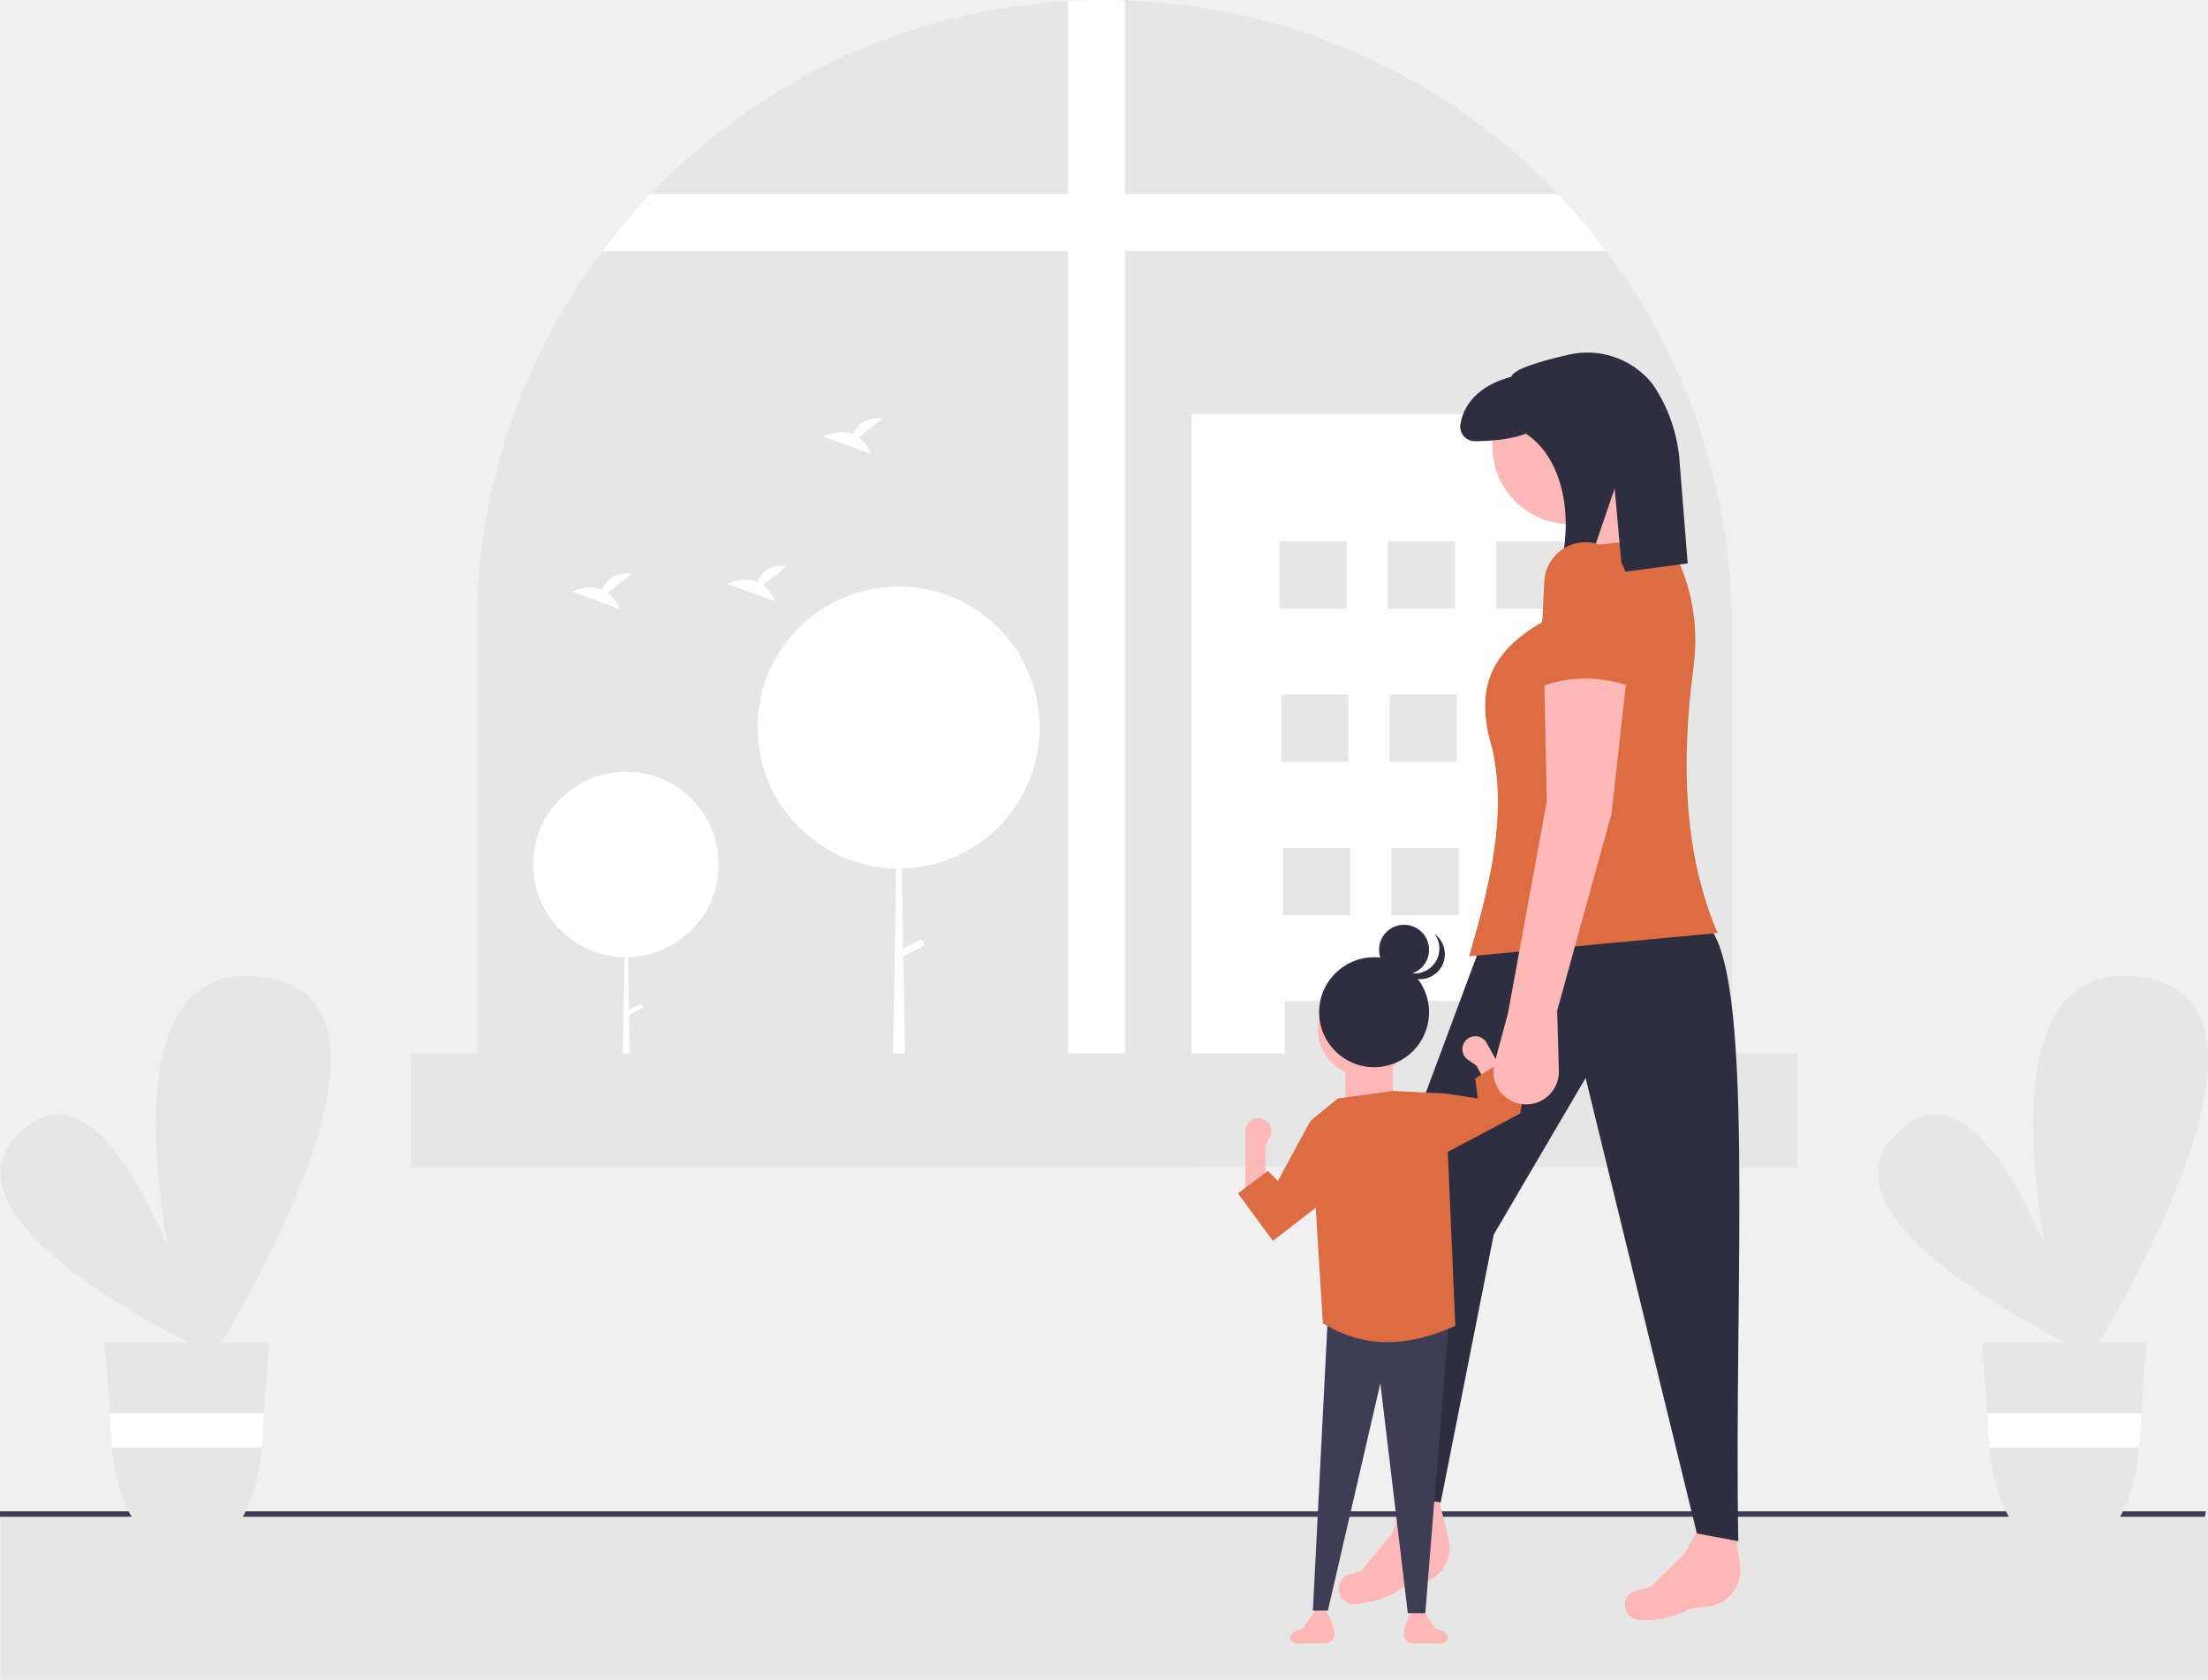
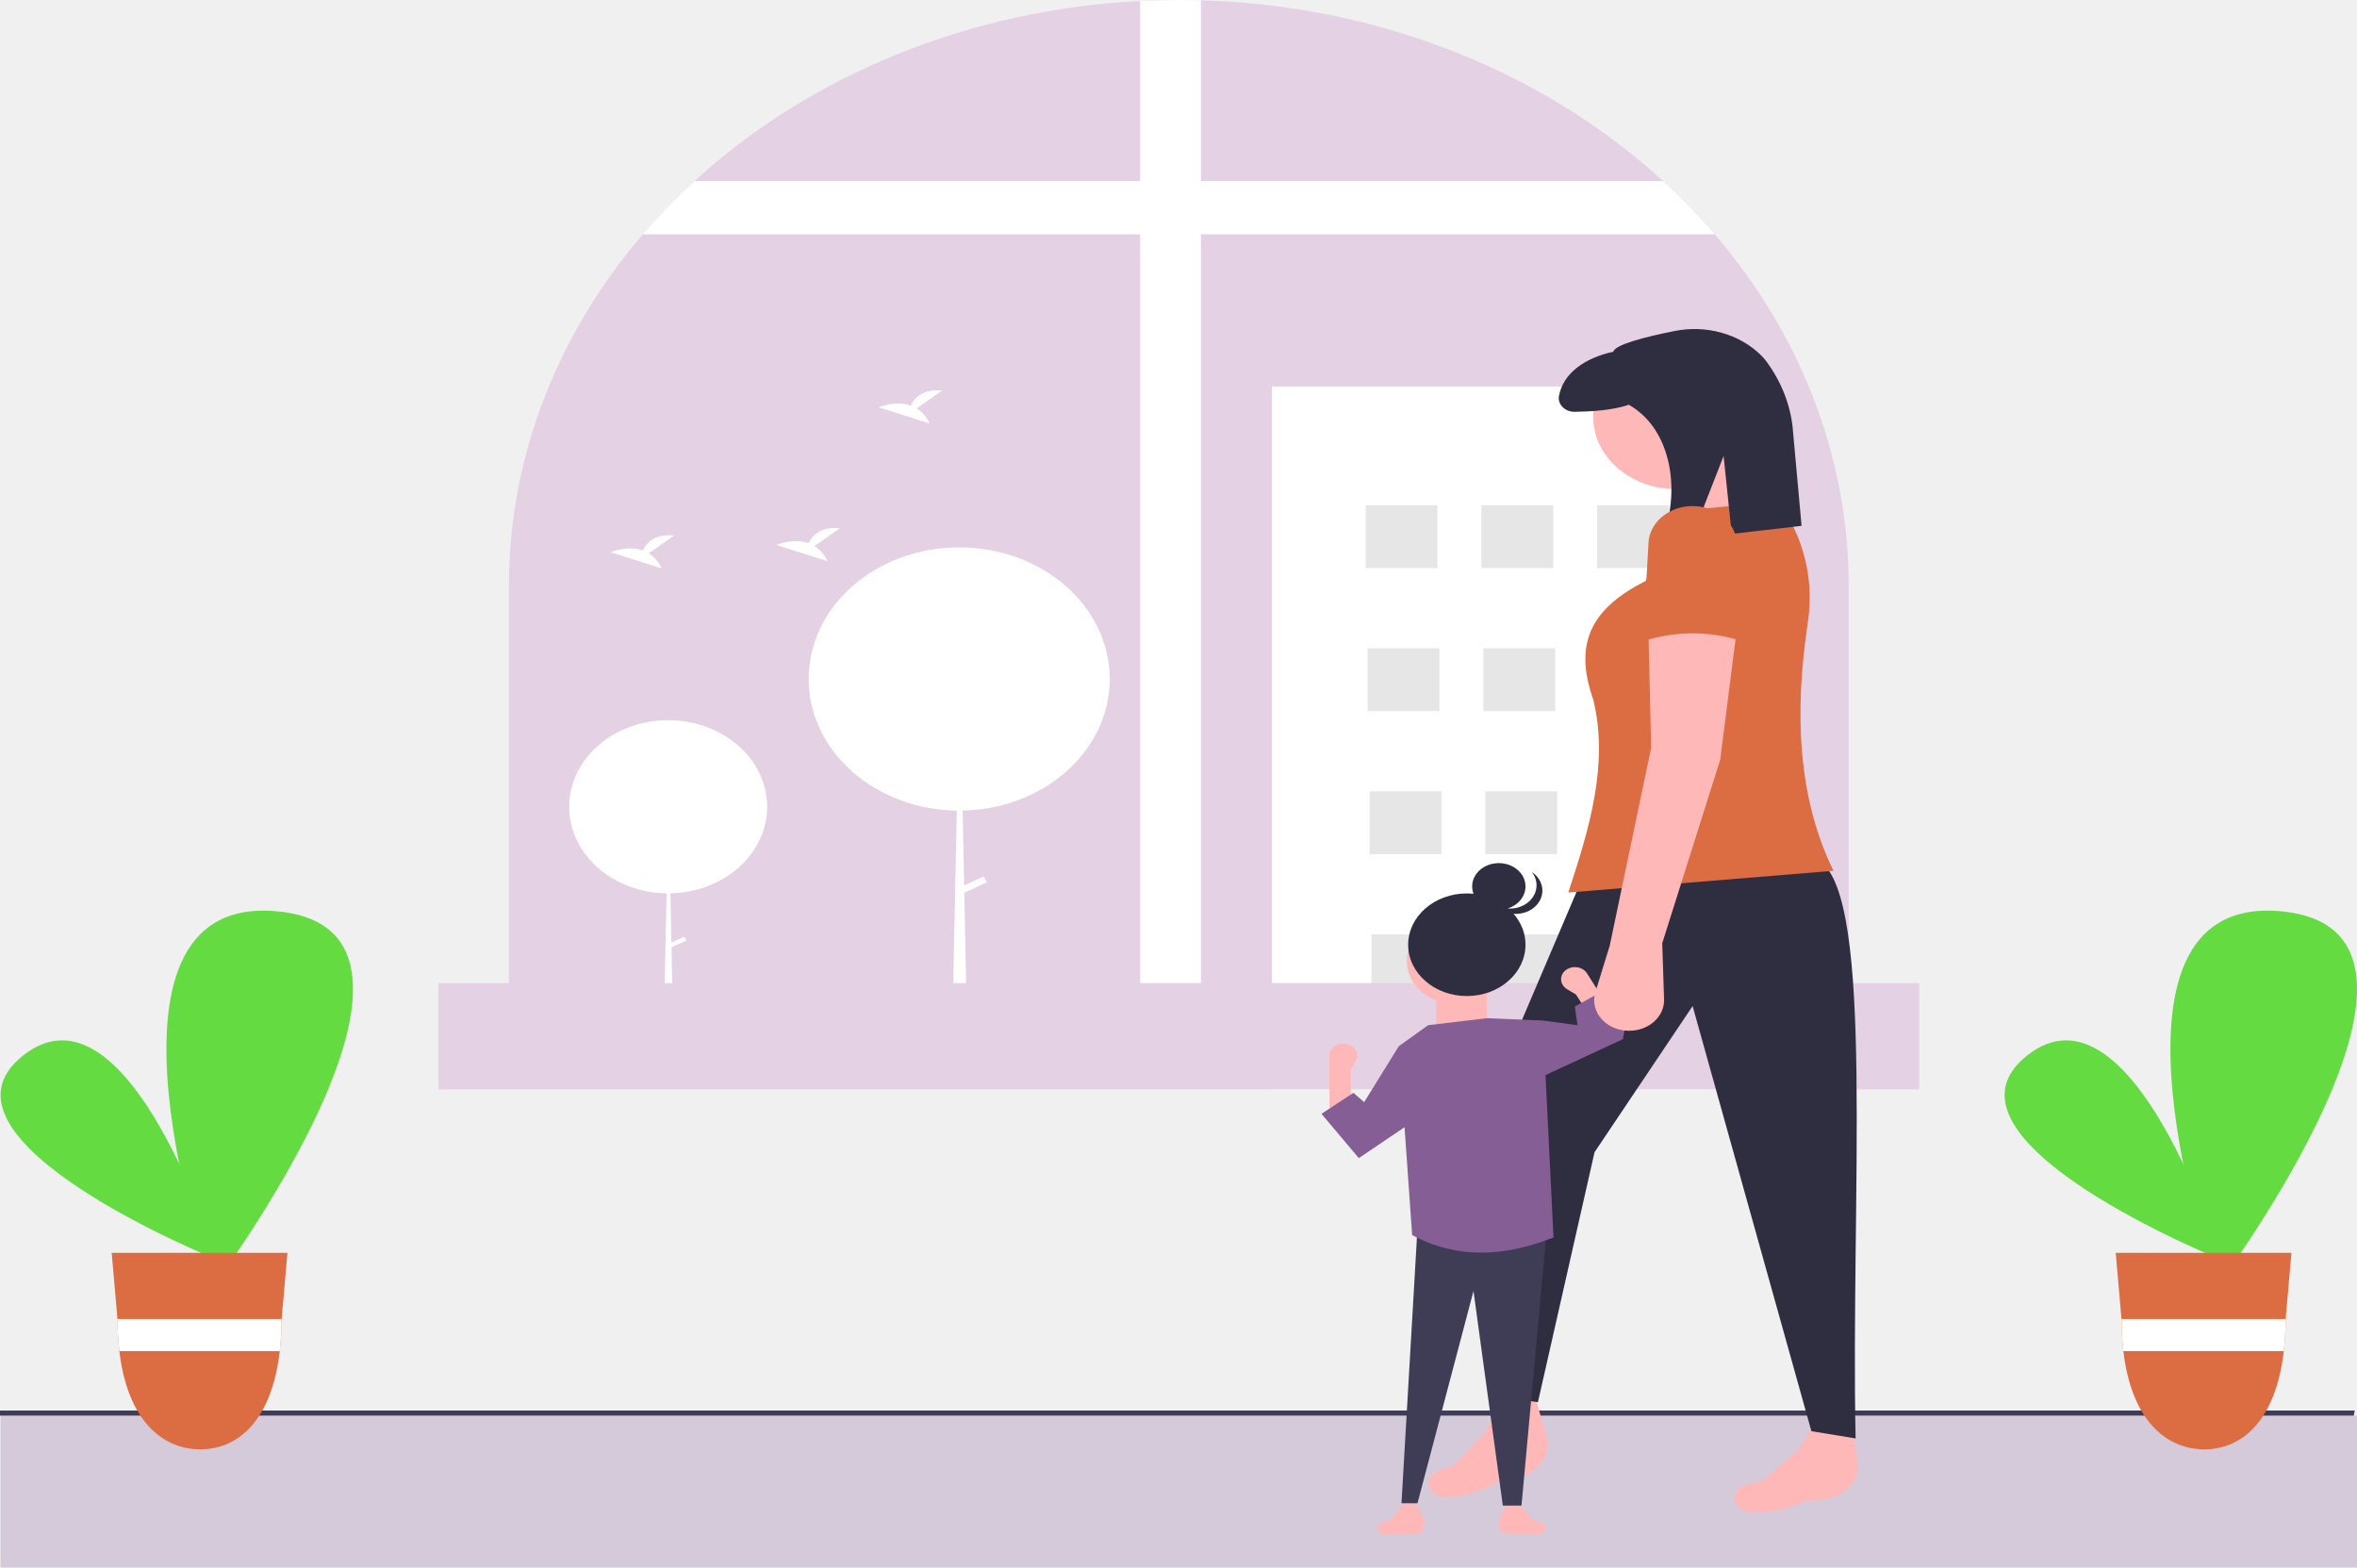
- <svg xmlns="http://www.w3.org/2000/svg" id="b037a0bb-7117-46ab-9d3c-e50125615789" data-name="Layer 1" width="883.782" height="672.254" viewBox="0 0 883.782 672.254">
-   <rect x="0.218" y="606.996" width="883.563" height="65.257" fill="#e6e6e6" />
-   <polygon points="882.556 607.051 0 607.051 0 604.87 882.951 604.87 882.556 607.051" fill="#3f3d56" />
-   <path d="M851.298,365.062v193.182H348.92V365.062A251.191,251.191,0,0,1,585.608,114.287q7.194-.419,14.502-.414c2.776,0,5.542.041,8.287.145A250.329,250.329,0,0,1,777.723,187.448c1.357,1.357,2.693,2.724,4.029,4.112A251.036,251.036,0,0,1,851.298,365.062Z" transform="translate(-158.1093 -113.8732)" fill="#e6e6e6" />
-   <path d="M608.396,114.018v444.226H585.608V114.287q7.194-.419,14.502-.414C602.885,113.873,605.651,113.915,608.396,114.018Z" transform="translate(-158.1093 -113.8732)" fill="#fff" />
-   <path d="M801.071,214.349H399.148a251.946,251.946,0,0,1,19.318-22.788H781.752A251.948,251.948,0,0,1,801.071,214.349Z" transform="translate(-158.1093 -113.8732)" fill="#fff" />
-   <rect x="476.907" y="165.733" width="178.049" height="301.427" fill="#fff" />
-   <rect x="512.066" y="216.656" width="26.932" height="26.932" fill="#e6e6e6" />
-   <rect x="555.456" y="216.656" width="26.932" height="26.932" fill="#e6e6e6" />
-   <rect x="598.847" y="216.656" width="26.932" height="26.932" fill="#e6e6e6" />
-   <rect x="512.814" y="278.001" width="26.932" height="26.932" fill="#e6e6e6" />
-   <rect x="556.204" y="278.001" width="26.932" height="26.932" fill="#e6e6e6" />
-   <rect x="599.595" y="278.001" width="26.932" height="26.932" fill="#e6e6e6" />
-   <rect x="513.562" y="339.347" width="26.932" height="26.932" fill="#e6e6e6" />
-   <rect x="556.953" y="339.347" width="26.932" height="26.932" fill="#e6e6e6" />
-   <rect x="600.343" y="339.347" width="26.932" height="26.932" fill="#e6e6e6" />
-   <rect x="514.31" y="400.692" width="26.932" height="26.932" fill="#e6e6e6" />
-   <rect x="557.701" y="400.692" width="26.932" height="26.932" fill="#e6e6e6" />
-   <rect x="601.091" y="400.692" width="26.932" height="26.932" fill="#e6e6e6" />
-   <rect x="514.31" y="400.692" width="26.932" height="26.932" fill="#e6e6e6" />
-   <rect x="557.701" y="400.692" width="26.932" height="26.932" fill="#e6e6e6" />
-   <rect x="601.091" y="400.692" width="26.932" height="26.932" fill="#e6e6e6" />
-   <circle cx="250.528" cy="345.962" r="37.119" fill="#fff" />
-   <polygon points="250.63 345.962 250.732 345.962 252.568 451.201 248.693 451.201 250.63 345.962" fill="#fff" />
-   <rect x="411.085" y="514.494" width="1.836" height="6.934" transform="translate(520.2804 -201.7732) rotate(62.23413)" fill="#fff" />
-   <circle cx="359.658" cy="291.166" r="56.446" fill="#fff" />
-   <polygon points="359.813 291.166 359.968 291.166 362.759 451.201 356.867 451.201 359.813 291.166" fill="#fff" />
-   <rect x="521.489" y="488.158" width="2.791" height="10.545" transform="translate(557.8008 -312.9908) rotate(62.23413)" fill="#fff" />
-   <path d="M401.344,351.14l9.536-7.627c-7.408-.817-10.451,3.223-11.697,6.42-5.787-2.403-12.087.746-12.087.746l19.079,6.926A14.437,14.437,0,0,0,401.344,351.14Z" transform="translate(-158.1093 -113.8732)" fill="#fff" />
-   <path d="M501.82,288.99l9.536-7.627c-7.408-.817-10.451,3.223-11.697,6.42-5.787-2.403-12.087.746-12.087.746l19.079,6.926A14.437,14.437,0,0,0,501.82,288.99Z" transform="translate(-158.1093 -113.8732)" fill="#fff" />
-   <path d="M463.494,348.032l9.536-7.627c-7.408-.817-10.451,3.223-11.697,6.42-5.787-2.403-12.087.746-12.087.746l19.079,6.926A14.437,14.437,0,0,0,463.494,348.032Z" transform="translate(-158.1093 -113.8732)" fill="#fff" />
-   <rect x="164.398" y="421.583" width="555.205" height="45.577" fill="#e6e6e6" />
-   <path d="M239.582,654.094s-112.306-51.7-72.853-87.552S239.582,654.094,239.582,654.094Z" transform="translate(-158.1093 -113.8732)" fill="#e6e6e6" />
-   <path d="M237.627,666.158s-51.62-169.607,24.392-161.495S237.627,666.158,237.627,666.158Z" transform="translate(-158.1093 -113.8732)" fill="#e6e6e6" />
-   <path d="M199.991,651.116l2.167,28.372.034.49a130.353,130.353,0,0,0,.671,13.266c2.94,28.939,15.579,42.128,30.349,42.128s26.858-13.189,29.799-42.128a130.356,130.356,0,0,0,.671-13.266l.017-.396.009-.095,2.175-28.372Z" transform="translate(-158.1093 -113.8732)" fill="#e6e6e6" />
-   <path d="M263.706,679.488l-.009.095-.017.396a130.356,130.356,0,0,1-.671,13.266H202.862a130.353,130.353,0,0,1-.671-13.266l-.034-.49Z" transform="translate(-158.1093 -113.8732)" fill="#fff" />
-   <path d="M991.005,654.094s-112.306-51.7-72.853-87.552S991.005,654.094,991.005,654.094Z" transform="translate(-158.1093 -113.8732)" fill="#e6e6e6" />
-   <path d="M989.051,666.158s-51.62-169.607,24.392-161.495S989.051,666.158,989.051,666.158Z" transform="translate(-158.1093 -113.8732)" fill="#e6e6e6" />
-   <path d="M951.414,651.116l2.167,28.372.034.49a130.353,130.353,0,0,0,.671,13.266c2.94,28.939,15.579,42.128,30.349,42.128s26.858-13.189,29.799-42.128a130.353,130.353,0,0,0,.671-13.266l.017-.396.009-.095,2.175-28.372Z" transform="translate(-158.1093 -113.8732)" fill="#e6e6e6" />
-   <path d="M1015.13,679.488l-.009.095-.017.396a130.353,130.353,0,0,1-.671,13.266H954.285a130.353,130.353,0,0,1-.671-13.266l-.034-.49Z" transform="translate(-158.1093 -113.8732)" fill="#fff" />
-   <path d="M841.892,756.805l-7.363.865c-5.816,3.506-12.642,4.826-20.202,4.558a6.058,6.058,0,0,1-5.132-3.145h0a6.004,6.004,0,0,1,3.917-8.708l5.595-1.303,13.5-13.203,8.144-14.74,11.83,1.357,2.463,18.722h0A14.492,14.492,0,0,1,841.892,756.805Z" transform="translate(-158.1093 -113.8732)" fill="#ffb8b8" />
-   <path d="M727.217,747.333l-7.216,1.698c-5.378,4.146-12.01,6.235-19.551,6.83a6.058,6.058,0,0,1-5.457-2.54h0a6.004,6.004,0,0,1,2.899-9.097l5.41-1.932,11.908-14.656L721.621,712.065h11.908l4.58,18.319h0A14.492,14.492,0,0,1,727.217,747.333Z" transform="translate(-158.1093 -113.8732)" fill="#ffb8b8" />
-   <path d="M721.301,713.101l13.466,2.072,21.235-107.208,36.772-62.668,44.541,182.306,16.573,3.107c-1.858-102.664,7.212-231.912-13.466-247.563l-90.117,10.358L710.943,599.16Z" transform="translate(-158.1093 -113.8732)" fill="#2f2e41" />
-   <circle cx="628.449" cy="178.681" r="31.075" fill="#ffb8b8" />
-   <polygon points="671.954 226.329 634.664 232.544 625.342 199.397 652.273 191.111 671.954 226.329" fill="#ffb8b8" />
-   <path d="M845.601,487.29l-99.44,9.322c7.972-27.72,15.276-55.343,9.322-82.866-7.56-24.572-.263-39.184,19.681-50.756l13.466-30.039,36.254-4.143,0,0A78.256,78.256,0,0,1,835.992,380.558C830.826,419.736,832.221,456.091,845.601,487.29Z" transform="translate(-158.1093 -113.8732)" fill="#dc6c41" />
-   <path d="M785.859,255.853c-10.371,2.369-22.175,5.727-22.837,8.847-10.668,2.688-18.721,9.128-20.365,18.945a5.879,5.879,0,0,0,5.898,6.818c5.802-.075,14.511-.63,20.262-3.032,16.707,10.765,19.511,38.763,12.215,57.821l11.481-1.052,11.878-34.772,3.034,33.405,26.2-3.464-3.375-42.597a63.465,63.465,0,0,0-9.967-28.142,23.966,23.966,0,0,0-1.875-2.429A33.3,33.3,0,0,0,785.859,255.853Z" transform="translate(-158.1093 -113.8732)" fill="#2f2e41" />
-   <path d="M720.055,767.489a3.65,3.65,0,0,0,3.59,4.052l11.653.12a2.485,2.485,0,0,0,2.312-2.479h0a2.485,2.485,0,0,0-1.562-2.307l-3.438-1.375-5-7h-4a18.321,18.321,0,0,0-3.552,8.969l-.002.02Z" transform="translate(-158.1093 -113.8732)" fill="#ffb8b8" />
-   <path d="M692.164,767.489a3.65,3.65,0,0,1-3.59,4.052l-11.653.12a2.485,2.485,0,0,1-2.312-2.479h0a2.485,2.485,0,0,1,1.562-2.307L679.609,765.5l5-7h4a18.321,18.321,0,0,1,3.552,8.969l.002.02Z" transform="translate(-158.1093 -113.8732)" fill="#ffb8b8" />
-   <polygon points="525.5 644.627 531.5 644.627 552.5 553.627 563.5 645.627 570.5 645.627 580 527.127 531.5 526.627 525.5 644.627" fill="#3f3d56" />
-   <path d="M656.609,591.5h8v-19l1.82-3.64a5.184,5.184,0,0,0-3.848-7.441h0a5.184,5.184,0,0,0-5.972,5.123V591.5Z" transform="translate(-158.1093 -113.8732)" fill="#ffb8b8" />
-   <circle cx="546" cy="412.127" r="18.5" fill="#ffb8b8" />
-   <rect x="696.609" y="535.5" width="19" height="22" transform="translate(1254.109 979.1268) rotate(-180)" fill="#ffb8b8" />
-   <path d="M687.609,643.5c16.818,10.378,34.598,9.364,53,1l-4-93-21-1-22,3-11,9Z" transform="translate(-158.1093 -113.8732)" fill="#dc6c41" />
-   <polygon points="509.5 496.627 531.5 479.627 524.5 448.627 511.5 472.627 507.5 468.627 495.5 477.627 509.5 496.627" fill="#dc6c41" />
-   <path d="M765.265,553.097l-6.997,3.878-9.21-16.618-3.356-2.301a5.184,5.184,0,0,1-.242-8.374h0a5.184,5.184,0,0,1,7.707,1.586l2.888,5.211Z" transform="translate(-158.1093 -113.8732)" fill="#ffb8b8" />
-   <polygon points="568 467.127 594.551 453.032 608.5 445.627 610.5 433.627 601.5 424.627 590.5 431.627 591.5 439.627 578.5 437.627 568 467.127" fill="#dc6c41" />
-   <circle cx="550" cy="405.127" r="22" fill="#2f2e41" />
-   <circle cx="562" cy="380.127" r="10" fill="#2f2e41" />
-   <path d="M719.624,502.36a9.997,9.997,0,0,0,12.834-14.57A9.994,9.994,0,1,1,718.238,501.473,10.02,10.02,0,0,0,719.624,502.36Z" transform="translate(-158.1093 -113.8732)" fill="#2f2e41" />
-   <path d="M781.38,518.365l.687,24.048a13.112,13.112,0,0,1-11.802,13.421h0a13.112,13.112,0,0,1-13.962-16.468l5.396-19.966,15.537-84.938-1.036-49.72,33.147-1.036-6.215,55.935Z" transform="translate(-158.1093 -113.8732)" fill="#ffb8b8" />
-   <path d="M811.419,388.886a52.381,52.381,0,0,0-37.29,0l2.072-41.433a16.573,16.573,0,0,1,16.573-16.573h0a16.573,16.573,0,0,1,16.573,16.573Z" transform="translate(-158.1093 -113.8732)" fill="#dc6c41" />
+ <svg xmlns="http://www.w3.org/2000/svg" width="415" height="276" viewBox="0 0 415 276" fill="none">
+   <g clip-path="url(#clip0)">
+     <path opacity="0.4" d="M415 249.208H0.103V276H415V249.208Z" fill="#AD92B8" />
+     <path d="M414.425 249.23H0V248.335H414.61L414.425 249.23Z" fill="#3F3D56" />
+     <path d="M325.503 103.128V182.441H89.6V103.128C89.6 76.807 101.11 51.482 121.773 32.341C142.436 13.199 170.688 1.69 200.742 0.17C202.994 0.055 205.264 -0.001 207.552 2.55473e-05C208.855 2.55473e-05 210.154 0.017 211.443 0.06C241.371 0.888 269.81 11.67 290.954 30.207C291.592 30.764 292.219 31.325 292.846 31.895C313.814 51.079 325.511 76.594 325.503 103.128Z" fill="#E4D2E4" />
+     <path d="M211.442 0.06V182.441H200.742V0.17C202.994 0.055 205.264 -0.001 207.551 2.55473e-05C208.855 2.55473e-05 210.153 0.017 211.442 0.06Z" fill="white" />
+     <path d="M301.917 41.251H113.185C115.995 37.978 119.024 34.854 122.256 31.895H292.846C296.079 34.854 299.108 37.978 301.917 41.251Z" fill="white" />
+     <path d="M307.55 68.043H223.943V191.797H307.55V68.043Z" fill="white" />
+     <path d="M253.099 88.95H240.452V100.007H253.099V88.95Z" fill="#E6E6E6" />
+     <path d="M273.474 88.95H260.827V100.007H273.474V88.95Z" fill="#E6E6E6" />
+     <path d="M293.849 88.95H281.203V100.007H293.849V88.95Z" fill="#E6E6E6" />
+     <path d="M253.45 114.136H240.804V125.193H253.45V114.136Z" fill="#E6E6E6" />
+     <path d="M273.825 114.136H261.179V125.193H273.825V114.136Z" fill="#E6E6E6" />
+     <path d="M294.2 114.136H281.554V125.193H294.2V114.136Z" fill="#E6E6E6" />
+     <path d="M253.801 139.322H241.155V150.379H253.801V139.322Z" fill="#E6E6E6" />
+     <path d="M274.176 139.322H261.53V150.379H274.176V139.322Z" fill="#E6E6E6" />
+     <path d="M294.551 139.322H281.905V150.379H294.551V139.322Z" fill="#E6E6E6" />
+     <path d="M254.152 164.508H241.506V175.565H254.152V164.508Z" fill="#E6E6E6" />
+     <path d="M274.528 164.508H261.881V175.565H274.528V164.508Z" fill="#E6E6E6" />
+     <path d="M294.903 164.508H282.256V175.565H294.903V164.508Z" fill="#E6E6E6" />
+     <path d="M254.152 164.508H241.506V175.565H254.152V164.508Z" fill="#E6E6E6" />
+     <path d="M274.528 164.508H261.881V175.565H274.528V164.508Z" fill="#E6E6E6" />
+     <path d="M294.903 164.508H282.256V175.565H294.903V164.508Z" fill="#E6E6E6" />
+     <path d="M117.641 157.277C127.268 157.277 135.071 150.454 135.071 142.038C135.071 133.621 127.268 126.798 117.641 126.798C108.015 126.798 100.211 133.621 100.211 142.038C100.211 150.454 108.015 157.277 117.641 157.277Z" fill="white" />
+     <path d="M117.689 142.038H117.737L118.599 185.245H116.78L117.689 142.038Z" fill="white" />
+     <path d="M120.863 165.572L120.461 164.906L117.58 166.232L117.982 166.899L120.863 165.572Z" fill="white" />
+     <path d="M168.886 142.716C183.524 142.716 195.391 132.34 195.391 119.541C195.391 106.742 183.524 96.366 168.886 96.366C154.247 96.366 142.38 106.742 142.38 119.541C142.38 132.34 154.247 142.716 168.886 142.716Z" fill="white" />
+     <path d="M168.959 119.541H169.031L170.342 185.245H167.575L168.959 119.541Z" fill="white" />
+     <path d="M173.784 155.329L173.174 154.315L168.792 156.332L169.403 157.346L173.784 155.329Z" fill="white" />
+     <path d="M114.217 97.412L118.694 94.281C115.216 93.945 113.787 95.604 113.202 96.917C110.484 95.93 107.526 97.223 107.526 97.223L116.485 100.067C116.033 99.011 115.246 98.091 114.217 97.412Z" fill="white" />
+     <path d="M161.397 71.896L165.875 68.765C162.397 68.429 160.967 70.088 160.382 71.401C157.665 70.414 154.707 71.707 154.707 71.707L163.665 74.551C163.213 73.495 162.427 72.574 161.397 71.896Z" fill="white" />
+     <path d="M143.4 96.136L147.878 93.005C144.399 92.67 142.97 94.328 142.385 95.641C139.668 94.654 136.709 95.948 136.709 95.948L145.668 98.791C145.216 97.736 144.43 96.815 143.4 96.136Z" fill="white" />
+     <path d="M337.906 173.085H77.197V191.797H337.906V173.085Z" fill="#E4D2E4" />
+     <path d="M38.257 221.793C38.257 221.793 -14.478 200.567 4.048 185.847C22.574 171.128 38.257 221.793 38.257 221.793Z" fill="#63DB41" />
+     <path d="M37.34 226.746C37.34 226.746 13.101 157.112 48.794 160.442C84.487 163.773 37.34 226.746 37.34 226.746Z" fill="#63DB41" />
+     <path d="M19.666 220.57L20.684 232.218L20.7 232.419C20.699 234.238 20.804 236.056 21.015 237.866C22.396 249.747 28.33 255.162 35.266 255.162C42.202 255.162 47.878 249.747 49.259 237.866C49.469 236.056 49.575 234.238 49.574 232.419L49.582 232.257L49.586 232.218L50.607 220.57H19.666Z" fill="#DC6C41" />
+     <path d="M49.585 232.218L49.581 232.257L49.573 232.42C49.574 234.238 49.469 236.056 49.258 237.866H21.015C20.804 236.056 20.699 234.238 20.7 232.42L20.684 232.218H49.585Z" fill="white" />
+     <path d="M391.106 221.793C391.106 221.793 338.37 200.567 356.896 185.847C375.422 171.128 391.106 221.793 391.106 221.793Z" fill="#63DB41" />
+     <path d="M390.188 226.746C390.188 226.746 365.948 157.112 401.642 160.442C437.335 163.773 390.188 226.746 390.188 226.746Z" fill="#63DB41" />
+     <path d="M372.515 220.57L373.532 232.218L373.548 232.419C373.547 234.238 373.652 236.056 373.863 237.866C375.244 249.747 381.178 255.162 388.114 255.162C395.05 255.162 400.726 249.747 402.107 237.866C402.318 236.056 402.423 234.238 402.422 232.419L402.43 232.257L402.434 232.218L403.455 220.57H372.515Z" fill="#DC6C41" />
+     <path d="M402.434 232.218L402.429 232.257L402.421 232.42C402.422 234.238 402.317 236.056 402.106 237.866H373.863C373.652 236.056 373.547 234.238 373.548 232.42L373.532 232.218H402.434Z" fill="white" />
+     <path d="M321.086 263.962L317.628 264.317C314.897 265.756 311.692 266.298 308.142 266.188C307.646 266.175 307.163 266.049 306.741 265.822C306.318 265.596 305.97 265.277 305.732 264.897C305.525 264.563 305.41 264.192 305.394 263.813C305.378 263.434 305.462 263.057 305.64 262.711C305.818 262.365 306.085 262.06 306.42 261.819C306.755 261.578 307.149 261.408 307.571 261.322L310.198 260.787L316.538 255.366L320.362 249.314L325.917 249.871L327.073 257.558C327.22 259.096 326.678 260.623 325.56 261.818C324.443 263.013 322.839 263.782 321.086 263.962Z" fill="#FFB8B8" />
+     <path d="M267.238 260.073L263.849 260.77C261.323 262.472 258.21 263.33 254.668 263.574C254.174 263.611 253.678 263.534 253.228 263.351C252.779 263.168 252.392 262.885 252.106 262.531C251.857 262.221 251.694 261.864 251.628 261.489C251.563 261.114 251.598 260.731 251.729 260.369C251.861 260.008 252.086 259.678 252.388 259.405C252.689 259.132 253.059 258.924 253.467 258.796L256.008 258.003L261.599 251.986L264.61 245.593H270.201L272.352 253.114C272.698 254.628 272.358 256.199 271.404 257.498C270.45 258.796 268.956 259.719 267.238 260.073Z" fill="#FFB8B8" />
+     <path d="M264.46 246.018L270.783 246.869L280.754 202.854L298.021 177.125L318.936 251.972L326.719 253.248C325.846 211.099 330.105 158.034 320.395 151.609L278.079 155.861L259.596 199.239L264.46 246.018Z" fill="#2F2E41" />
+     <path d="M295.103 86.117C303.162 86.117 309.695 80.405 309.695 73.359C309.695 66.313 303.162 60.601 295.103 60.601C287.044 60.601 280.511 66.313 280.511 73.359C280.511 80.405 287.044 86.117 295.103 86.117Z" fill="#FFB8B8" />
+     <path d="M315.532 92.921L298.021 95.473L293.644 81.864L306.29 78.462L315.532 92.921Z" fill="#FFB8B8" />
+     <path d="M322.827 153.31L276.133 157.137C279.877 145.756 283.306 134.415 280.511 123.116C276.961 113.027 280.387 107.028 289.752 102.277L296.076 89.945L313.1 88.243C317.608 94.581 319.452 102.093 318.315 109.49C315.89 125.575 316.545 140.501 322.827 153.31Z" fill="#DC6C41" />
+     <path d="M294.774 58.291C289.905 59.264 284.362 60.642 284.051 61.923C279.041 63.027 275.26 65.671 274.488 69.701C274.424 70.049 274.447 70.406 274.557 70.746C274.668 71.085 274.861 71.399 275.125 71.666C275.39 71.933 275.717 72.146 276.086 72.29C276.454 72.434 276.854 72.506 277.258 72.5C279.982 72.47 284.072 72.242 286.772 71.255C294.618 75.675 295.934 87.17 292.508 94.994L297.9 94.562L303.477 80.286L304.902 94.001L317.205 92.579L315.62 75.09C315.133 70.968 313.529 67.007 310.94 63.536C310.671 63.188 310.377 62.854 310.059 62.539C308.188 60.69 305.778 59.319 303.087 58.571C300.396 57.823 297.523 57.726 294.774 58.291Z" fill="#2F2E41" />
+     <path d="M263.875 268.348C263.848 268.556 263.872 268.767 263.944 268.967C264.017 269.166 264.136 269.35 264.295 269.507C264.454 269.664 264.649 269.79 264.867 269.877C265.085 269.964 265.321 270.01 265.56 270.012L271.032 270.061C271.327 270.043 271.603 269.928 271.804 269.739C272.006 269.55 272.118 269.302 272.118 269.043C272.118 268.839 272.048 268.64 271.917 268.471C271.787 268.302 271.601 268.172 271.384 268.096L269.77 267.531L267.422 264.658H265.544C264.622 265.733 264.046 267.004 263.876 268.34L263.875 268.348H263.875Z" fill="#FFB8B8" />
+     <path d="M250.778 268.348C250.804 268.556 250.78 268.767 250.708 268.967C250.636 269.166 250.516 269.35 250.357 269.507C250.198 269.664 250.004 269.79 249.786 269.877C249.568 269.964 249.332 270.01 249.092 270.012L243.62 270.061C243.326 270.043 243.05 269.928 242.848 269.739C242.647 269.55 242.535 269.302 242.535 269.043C242.535 268.839 242.605 268.64 242.735 268.471C242.866 268.302 243.052 268.172 243.268 268.096L244.883 267.531L247.23 264.658H249.109C250.031 265.733 250.607 267.004 250.777 268.34L250.778 268.348Z" fill="#FFB8B8" />
+     <path d="M246.761 264.658H249.578L259.439 227.297L264.605 265.068H267.892L272.352 216.417L249.578 216.212L246.761 264.658Z" fill="#3F3D56" />
+     <path d="M234.082 196.094H237.839V188.293L238.693 186.799C238.865 186.499 238.953 186.168 238.95 185.833C238.948 185.498 238.854 185.168 238.678 184.87C238.502 184.572 238.248 184.315 237.937 184.119C237.625 183.924 237.265 183.795 236.886 183.744C236.539 183.697 236.185 183.717 235.848 183.801C235.51 183.885 235.198 184.032 234.931 184.232C234.665 184.432 234.451 184.68 234.304 184.959C234.158 185.237 234.082 185.541 234.082 185.847V196.094Z" fill="#FFB8B8" />
+     <path d="M256.387 176.798C261.185 176.798 265.074 173.397 265.074 169.202C265.074 165.008 261.185 161.607 256.387 161.607C251.589 161.607 247.7 165.008 247.7 169.202C247.7 173.397 251.589 176.798 256.387 176.798Z" fill="#FFB8B8" />
+     <path d="M252.865 182.135H261.787V173.103H252.865V182.135Z" fill="#FFB8B8" />
+     <path d="M248.639 217.443C256.536 221.704 264.885 221.288 273.526 217.854L271.648 179.672L261.787 179.261L251.456 180.493L246.291 184.188L248.639 217.443Z" fill="#855E96" />
+     <path d="M239.247 203.895L249.578 196.915L246.291 184.188L240.187 194.041L238.308 192.399L232.673 196.094L239.247 203.895Z" fill="#855E96" />
+     <path d="M285.104 180.327L281.818 181.92L277.493 175.097L275.917 174.152C275.601 173.962 275.341 173.71 275.157 173.416C274.973 173.121 274.872 172.793 274.861 172.458C274.85 172.123 274.929 171.79 275.093 171.487C275.257 171.184 275.501 170.919 275.804 170.714C276.081 170.526 276.402 170.393 276.744 170.324C277.086 170.254 277.441 170.251 277.785 170.312C278.128 170.374 278.453 170.5 278.735 170.682C279.018 170.864 279.253 171.097 279.423 171.365L280.779 173.505L285.104 180.327Z" fill="#FFB8B8" />
+     <path d="M266.717 191.783L279.185 185.997L285.735 182.956L286.674 178.03L282.448 174.335L277.283 177.209L277.752 180.493L271.648 179.672L266.717 191.783Z" fill="#855E96" />
+     <path d="M258.265 175.361C263.971 175.361 268.596 171.317 268.596 166.329C268.596 161.34 263.971 157.296 258.265 157.296C252.56 157.296 247.935 161.34 247.935 166.329C247.935 171.317 252.56 175.361 258.265 175.361Z" fill="#2F2E41" />
+     <path d="M263.9 160.17C266.494 160.17 268.596 158.332 268.596 156.065C268.596 153.797 266.494 151.959 263.9 151.959C261.307 151.959 259.205 153.797 259.205 156.065C259.205 158.332 261.307 160.17 263.9 160.17Z" fill="#2F2E41" />
+     <path d="M263.672 159.497C264.603 159.922 265.67 160.062 266.703 159.894C267.735 159.726 268.673 159.261 269.368 158.572C270.062 157.883 270.472 157.01 270.532 156.093C270.592 155.177 270.299 154.269 269.699 153.515C270.242 153.872 270.69 154.328 271.012 154.852C271.333 155.375 271.521 155.953 271.562 156.546C271.603 157.139 271.497 157.732 271.25 158.286C271.003 158.839 270.621 159.339 270.132 159.751C269.642 160.163 269.056 160.477 268.414 160.671C267.772 160.866 267.089 160.936 266.413 160.877C265.737 160.818 265.084 160.632 264.498 160.331C263.913 160.03 263.409 159.621 263.021 159.133C263.227 159.27 263.444 159.391 263.672 159.497Z" fill="#2F2E41" />
+     <path d="M292.671 166.068L292.993 175.941C293.038 177.302 292.491 178.627 291.463 179.649C290.434 180.672 289.001 181.316 287.452 181.451C286.459 181.538 285.458 181.413 284.533 181.086C283.608 180.759 282.788 180.241 282.143 179.576C281.498 178.911 281.047 178.119 280.83 177.268C280.613 176.416 280.635 175.532 280.895 174.69L283.429 166.493L290.725 131.621L290.239 111.208L305.804 110.783L302.885 133.747L292.671 166.068Z" fill="#FFB8B8" />
+     <path d="M306.776 112.909C301.137 111.031 294.905 111.031 289.266 112.909L290.239 95.898C290.239 94.094 291.059 92.363 292.518 91.087C293.978 89.811 295.957 89.094 298.021 89.094C300.085 89.094 302.065 89.811 303.524 91.087C304.984 92.363 305.804 94.094 305.804 95.898L306.776 112.909Z" fill="#DC6C41" />
+   </g>
+   <defs>
+     <clipPath id="clip0">
+       <rect width="415" height="276" fill="white" />
+     </clipPath>
+   </defs>
</svg>
